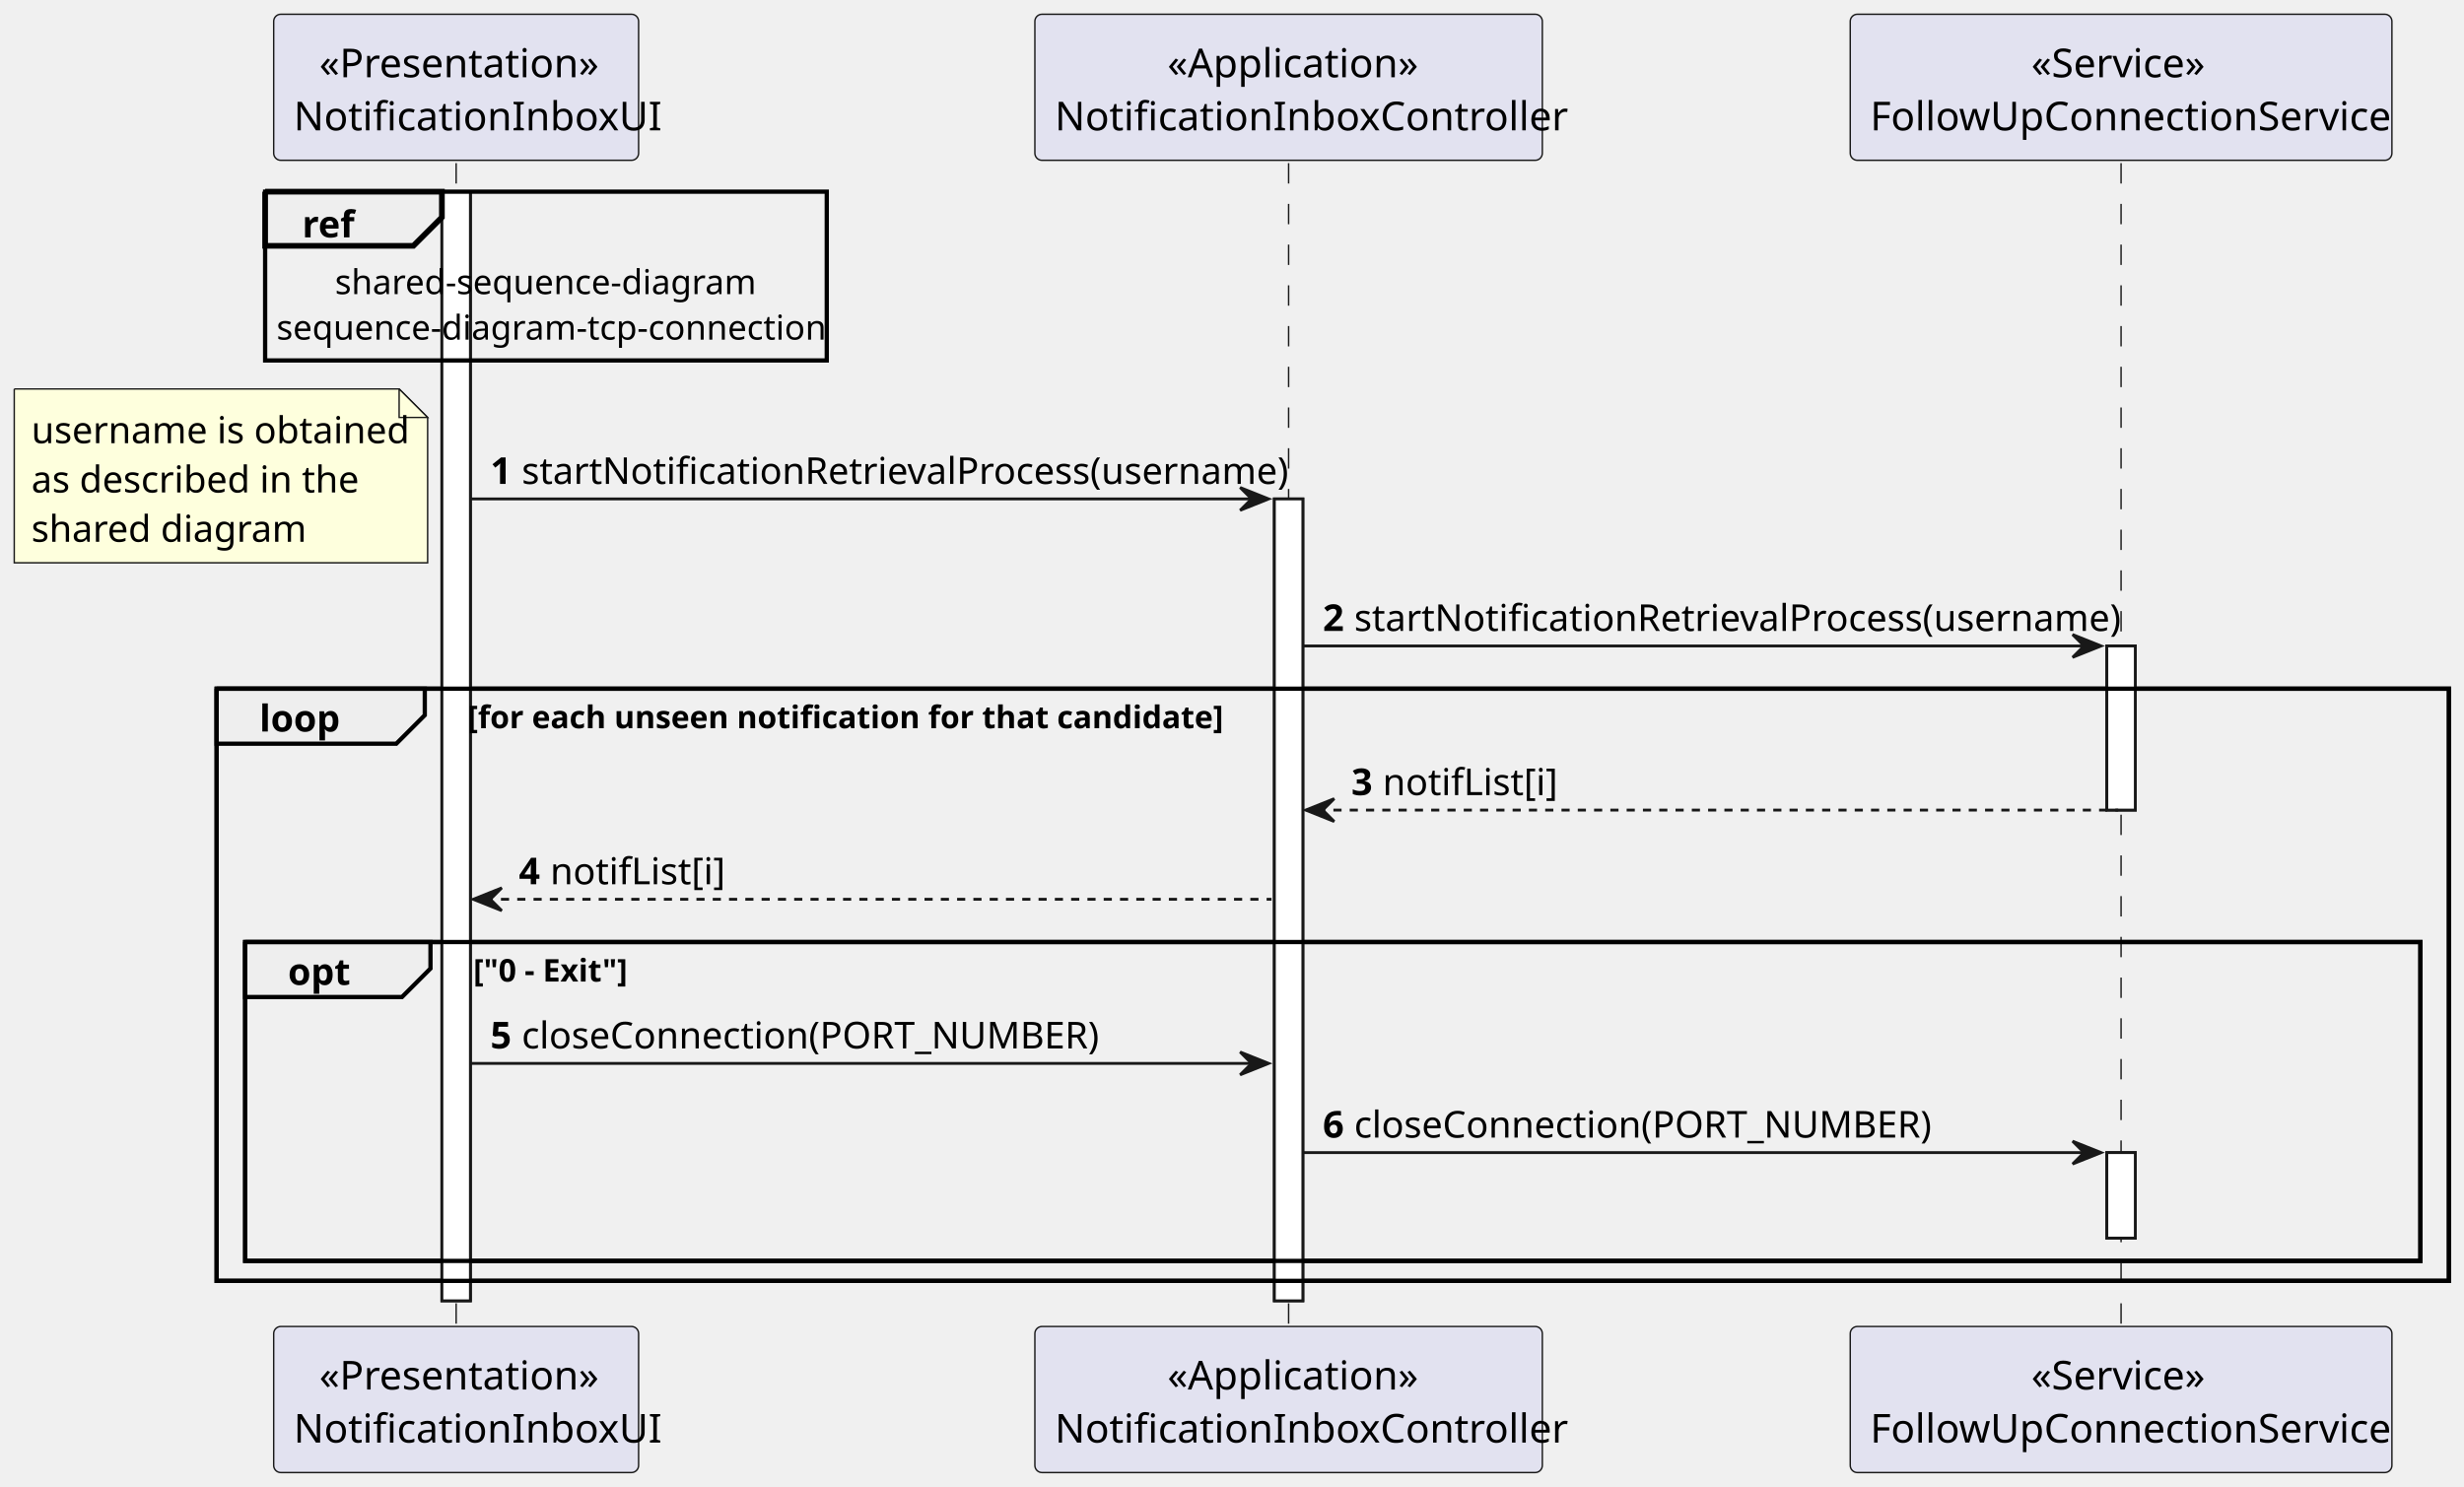
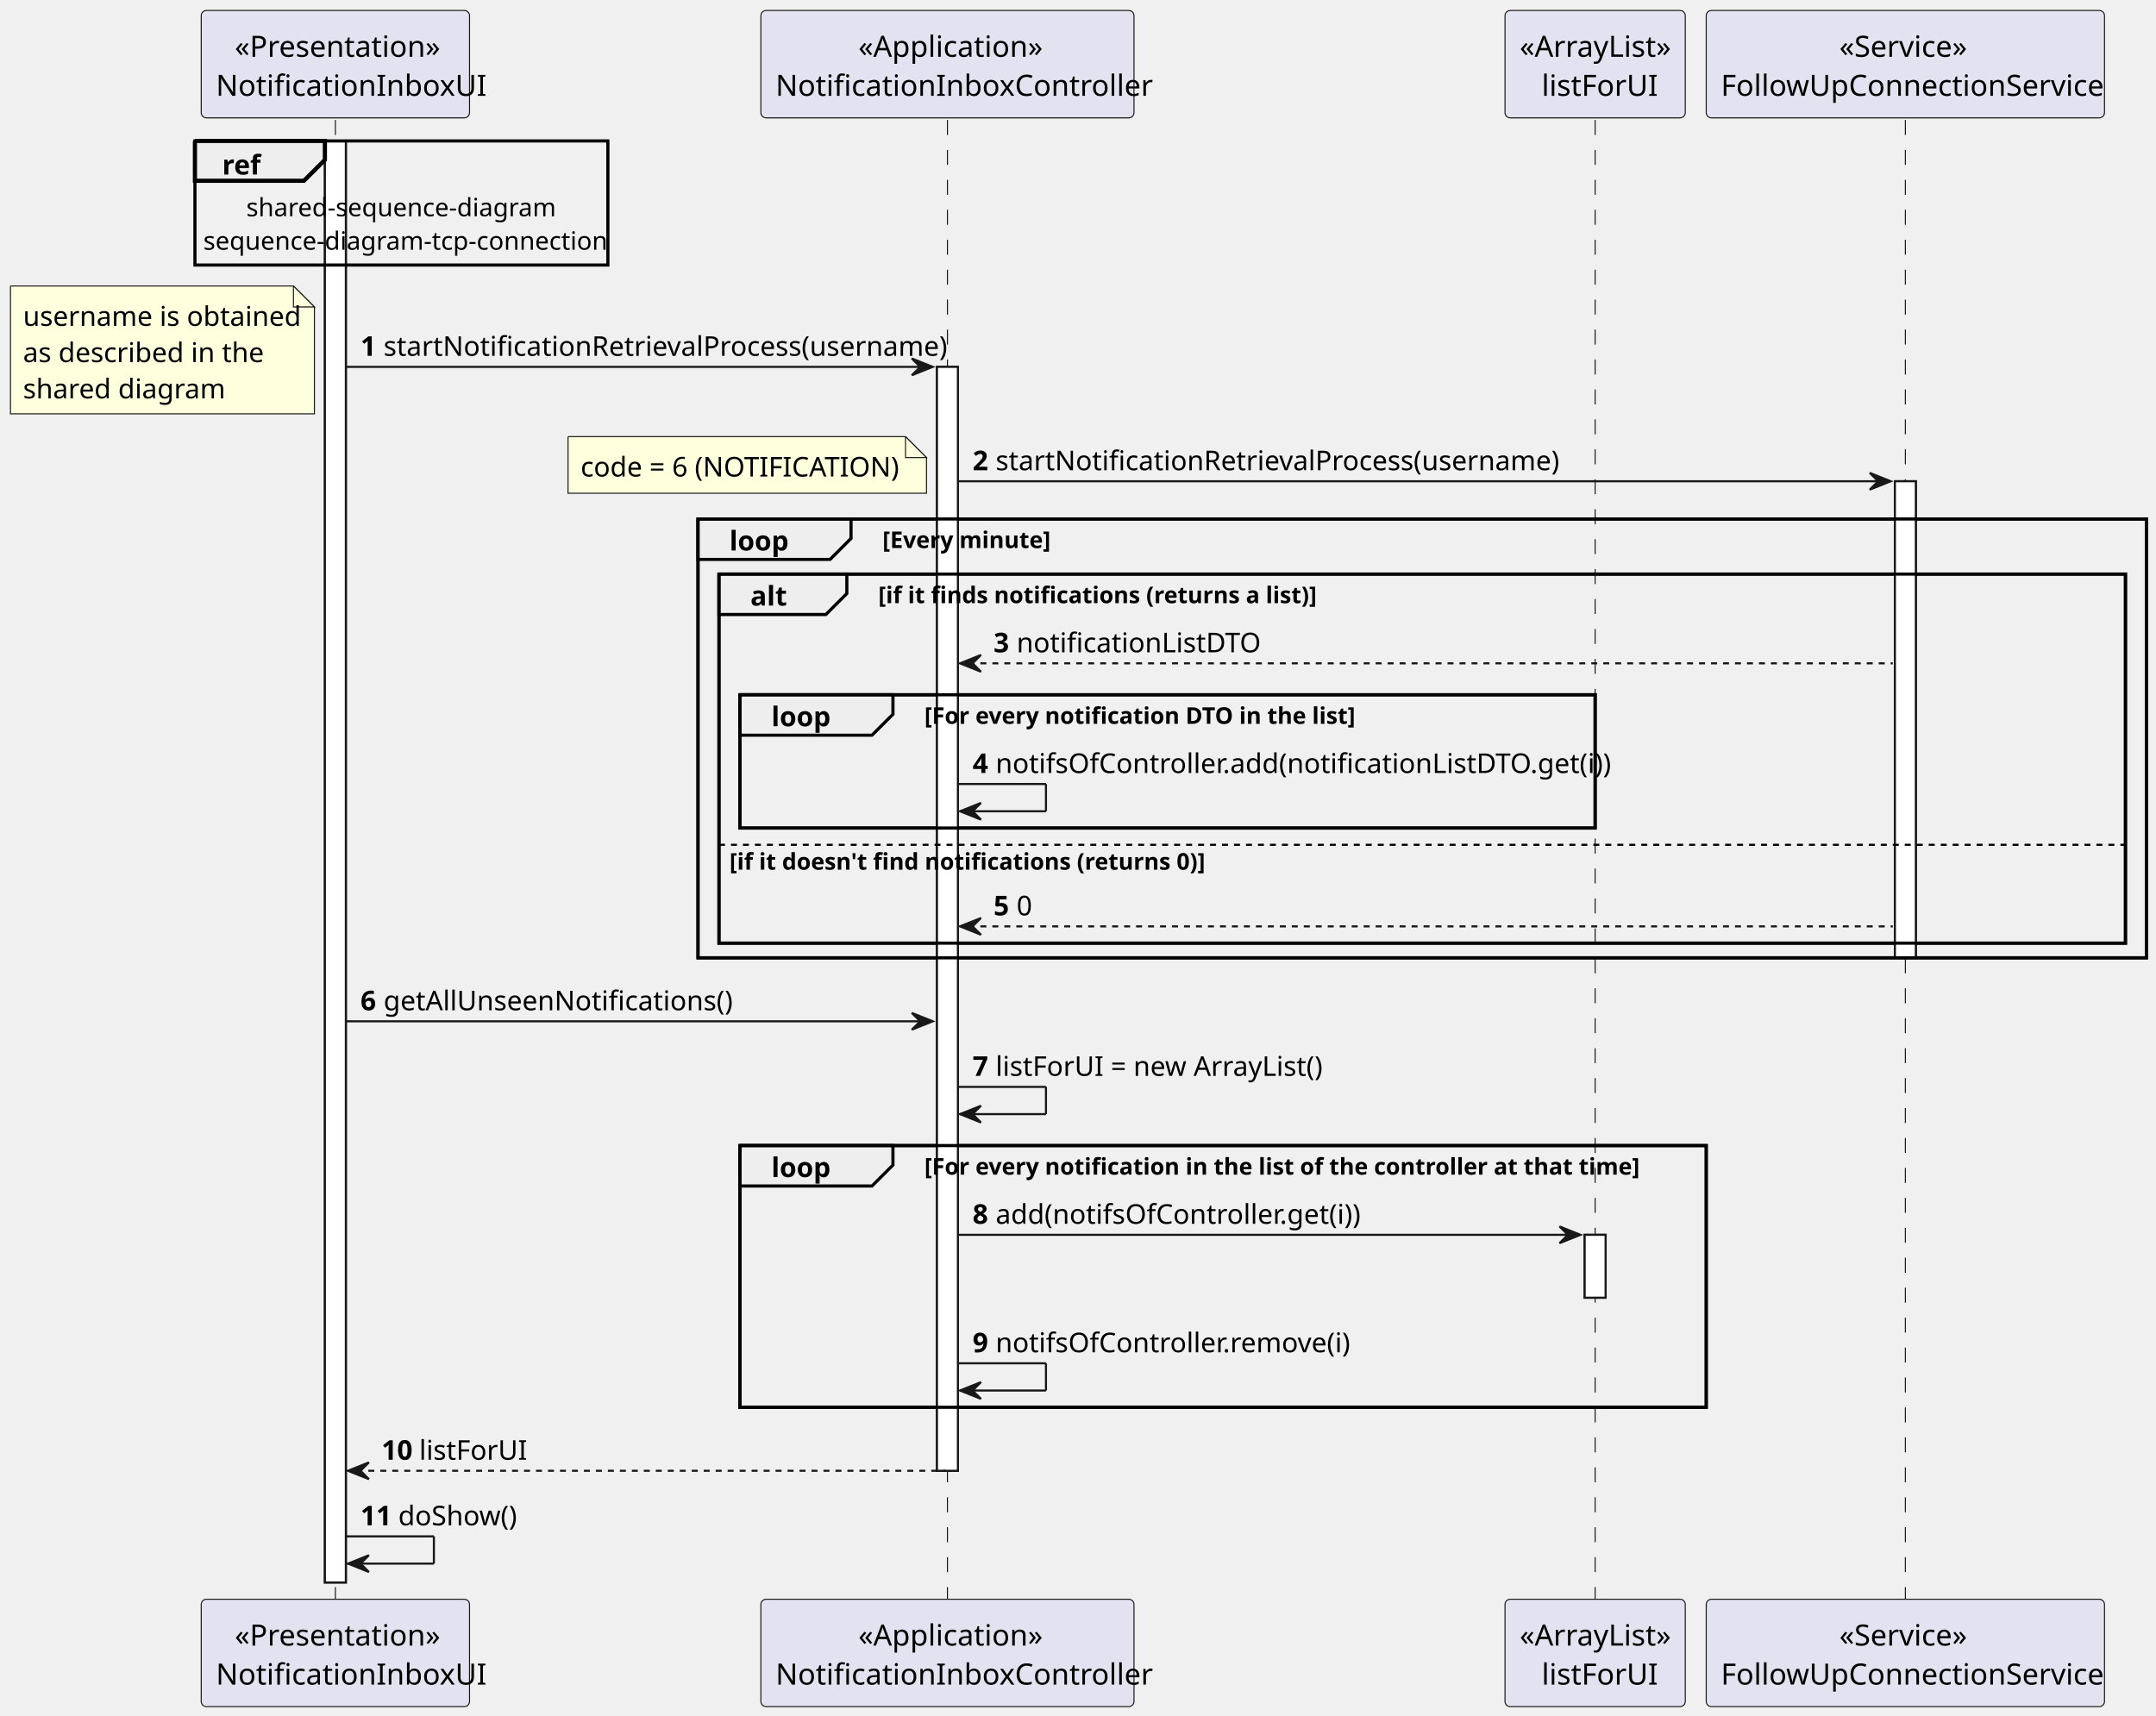
- <svg xmlns="http://www.w3.org/2000/svg" contentStyleType="text/css" height="365.4px" preserveAspectRatio="none" style="width:605px;height:365px;background:#FFFFFF;" version="1.1" viewBox="0 0 605 365" width="605.5px" zoomAndPan="magnify">
+ <svg xmlns="http://www.w3.org/2000/svg" contentStyleType="text/css" height="574px" preserveAspectRatio="none" style="width:720px;height:573px;background:#FFFFFF;" version="1.1" viewBox="0 0 720 573" width="721px" zoomAndPan="magnify">
  <defs />
  <g>
-     <rect fill="#FFFFFF" height="272.386" style="stroke:#181818;stroke-width:0.7;" width="7" x="108.5" y="47.069" />
-     <rect fill="#FFFFFF" height="196.93" style="stroke:#181818;stroke-width:0.7;" width="7" x="312.9" y="122.526" />
-     <rect fill="#FFFFFF" height="40.307" style="stroke:#181818;stroke-width:0.7;" width="7" x="517.3" y="158.633" />
-     <rect fill="#FFFFFF" height="21" style="stroke:#181818;stroke-width:0.7;" width="7" x="517.3" y="283.056" />
-     <rect fill="none" height="145.422" style="stroke:#000000;stroke-width:1.05;" width="548.1" x="53.2" y="169.133" />
-     <rect fill="none" height="78.311" style="stroke:#000000;stroke-width:1.05;" width="534.1" x="60.2" y="231.345" />
-     <line style="stroke:#181818;stroke-width:0.35;stroke-dasharray:5.0,5.0;" x1="112" x2="112" y1="40.069" y2="326.456" />
-     <line style="stroke:#181818;stroke-width:0.35;stroke-dasharray:5.0,5.0;" x1="316.4" x2="316.4" y1="40.069" y2="326.456" />
-     <line style="stroke:#181818;stroke-width:0.35;stroke-dasharray:5.0,5.0;" x1="520.8" x2="520.8" y1="40.069" y2="326.456" />
+     <rect fill="#FFFFFF" height="481.454" style="stroke:#181818;stroke-width:0.7;" width="7" x="108.5" y="47.069" />
+     <rect fill="#FFFFFF" height="368.694" style="stroke:#181818;stroke-width:0.7;" width="7" x="312.9" y="122.526" />
+     <rect fill="#FFFFFF" height="21" style="stroke:#181818;stroke-width:0.7;" width="7" x="529.2" y="412.412" />
+     <rect fill="#FFFFFF" height="159.164" style="stroke:#181818;stroke-width:0.7;" width="7" x="632.8" y="160.733" />
+     <rect fill="none" height="146.564" style="stroke:#000000;stroke-width:1.05;" width="483.7" x="233.1" y="173.333" />
+     <rect fill="none" height="123.26" style="stroke:#000000;stroke-width:1.05;" width="469.7" x="240.1" y="191.737" />
+     <rect fill="none" height="44.507" style="stroke:#000000;stroke-width:1.05;" width="285.6" x="247.1" y="232.044" />
+     <rect fill="none" height="87.411" style="stroke:#000000;stroke-width:1.05;" width="322.7" x="247.1" y="382.605" />
+     <line style="stroke:#181818;stroke-width:0.35;stroke-dasharray:5.0,5.0;" x1="112" x2="112" y1="40.069" y2="534.823" />
+     <line style="stroke:#181818;stroke-width:0.35;stroke-dasharray:5.0,5.0;" x1="316.4" x2="316.4" y1="40.069" y2="534.823" />
+     <line style="stroke:#181818;stroke-width:0.35;stroke-dasharray:5.0,5.0;" x1="532.7" x2="532.7" y1="40.069" y2="534.823" />
+     <line style="stroke:#181818;stroke-width:0.35;stroke-dasharray:5.0,5.0;" x1="636.3" x2="636.3" y1="40.069" y2="534.823" />
    <rect fill="#E2E2F0" height="35.87" rx="1.75" ry="1.75" style="stroke:#181818;stroke-width:0.35;" width="89.6" x="67.2" y="3.5" />
    <text fill="#000000" font-family="sans-serif" font-size="9.8" lengthAdjust="spacing" textLength="67.2" x="78.4" y="18.975">«Presentation»</text>
    <text fill="#000000" font-family="sans-serif" font-size="9.8" lengthAdjust="spacing" textLength="79.8" x="72.1" y="32.01">NotificationInboxUI</text>
-     <rect fill="#E2E2F0" height="35.87" rx="1.75" ry="1.75" style="stroke:#181818;stroke-width:0.35;" width="89.6" x="67.2" y="325.756" />
-     <text fill="#000000" font-family="sans-serif" font-size="9.8" lengthAdjust="spacing" textLength="67.2" x="78.4" y="341.231">«Presentation»</text>
-     <text fill="#000000" font-family="sans-serif" font-size="9.8" lengthAdjust="spacing" textLength="79.8" x="72.1" y="354.266">NotificationInboxUI</text>
+     <rect fill="#E2E2F0" height="35.87" rx="1.75" ry="1.75" style="stroke:#181818;stroke-width:0.35;" width="89.6" x="67.2" y="534.123" />
+     <text fill="#000000" font-family="sans-serif" font-size="9.8" lengthAdjust="spacing" textLength="67.2" x="78.4" y="549.598">«Presentation»</text>
+     <text fill="#000000" font-family="sans-serif" font-size="9.8" lengthAdjust="spacing" textLength="79.8" x="72.1" y="562.633">NotificationInboxUI</text>
    <rect fill="#E2E2F0" height="35.87" rx="1.75" ry="1.75" style="stroke:#181818;stroke-width:0.35;" width="124.6" x="254.1" y="3.5" />
    <text fill="#000000" font-family="sans-serif" font-size="9.8" lengthAdjust="spacing" textLength="59.5" x="286.65" y="18.975">«Application»</text>
    <text fill="#000000" font-family="sans-serif" font-size="9.8" lengthAdjust="spacing" textLength="114.8" x="259" y="32.01">NotificationInboxController</text>
-     <rect fill="#E2E2F0" height="35.87" rx="1.75" ry="1.75" style="stroke:#181818;stroke-width:0.35;" width="124.6" x="254.1" y="325.756" />
-     <text fill="#000000" font-family="sans-serif" font-size="9.8" lengthAdjust="spacing" textLength="59.5" x="286.65" y="341.231">«Application»</text>
-     <text fill="#000000" font-family="sans-serif" font-size="9.8" lengthAdjust="spacing" textLength="114.8" x="259" y="354.266">NotificationInboxController</text>
-     <rect fill="#E2E2F0" height="35.87" rx="1.75" ry="1.75" style="stroke:#181818;stroke-width:0.35;" width="133" x="454.3" y="3.5" />
-     <text fill="#000000" font-family="sans-serif" font-size="9.8" lengthAdjust="spacing" textLength="44.1" x="498.75" y="18.975">«Service»</text>
-     <text fill="#000000" font-family="sans-serif" font-size="9.8" lengthAdjust="spacing" textLength="123.2" x="459.2" y="32.01">FollowUpConnectionService</text>
-     <rect fill="#E2E2F0" height="35.87" rx="1.75" ry="1.75" style="stroke:#181818;stroke-width:0.35;" width="133" x="454.3" y="325.756" />
-     <text fill="#000000" font-family="sans-serif" font-size="9.8" lengthAdjust="spacing" textLength="44.1" x="498.75" y="341.231">«Service»</text>
-     <text fill="#000000" font-family="sans-serif" font-size="9.8" lengthAdjust="spacing" textLength="123.2" x="459.2" y="354.266">FollowUpConnectionService</text>
-     <rect fill="#FFFFFF" height="272.386" style="stroke:#181818;stroke-width:0.7;" width="7" x="108.5" y="47.069" />
-     <rect fill="#FFFFFF" height="196.93" style="stroke:#181818;stroke-width:0.7;" width="7" x="312.9" y="122.526" />
-     <rect fill="#FFFFFF" height="40.307" style="stroke:#181818;stroke-width:0.7;" width="7" x="517.3" y="158.633" />
-     <rect fill="#FFFFFF" height="21" style="stroke:#181818;stroke-width:0.7;" width="7" x="517.3" y="283.056" />
+     <rect fill="#E2E2F0" height="35.87" rx="1.75" ry="1.75" style="stroke:#181818;stroke-width:0.35;" width="124.6" x="254.1" y="534.123" />
+     <text fill="#000000" font-family="sans-serif" font-size="9.8" lengthAdjust="spacing" textLength="59.5" x="286.65" y="549.598">«Application»</text>
+     <text fill="#000000" font-family="sans-serif" font-size="9.8" lengthAdjust="spacing" textLength="114.8" x="259" y="562.633">NotificationInboxController</text>
+     <rect fill="#E2E2F0" height="35.87" rx="1.75" ry="1.75" style="stroke:#181818;stroke-width:0.35;" width="60.2" x="502.6" y="3.5" />
+     <text fill="#000000" font-family="sans-serif" font-size="9.8" lengthAdjust="spacing" textLength="50.4" x="507.5" y="18.975">«ArrayList»</text>
+     <text fill="#000000" font-family="sans-serif" font-size="9.8" lengthAdjust="spacing" textLength="35.7" x="514.85" y="32.01">listForUI</text>
+     <rect fill="#E2E2F0" height="35.87" rx="1.75" ry="1.75" style="stroke:#181818;stroke-width:0.35;" width="60.2" x="502.6" y="534.123" />
+     <text fill="#000000" font-family="sans-serif" font-size="9.8" lengthAdjust="spacing" textLength="50.4" x="507.5" y="549.598">«ArrayList»</text>
+     <text fill="#000000" font-family="sans-serif" font-size="9.8" lengthAdjust="spacing" textLength="35.7" x="514.85" y="562.633">listForUI</text>
+     <rect fill="#E2E2F0" height="35.87" rx="1.75" ry="1.75" style="stroke:#181818;stroke-width:0.35;" width="133" x="569.8" y="3.5" />
+     <text fill="#000000" font-family="sans-serif" font-size="9.8" lengthAdjust="spacing" textLength="44.1" x="614.25" y="18.975">«Service»</text>
+     <text fill="#000000" font-family="sans-serif" font-size="9.8" lengthAdjust="spacing" textLength="123.2" x="574.7" y="32.01">FollowUpConnectionService</text>
+     <rect fill="#E2E2F0" height="35.87" rx="1.75" ry="1.75" style="stroke:#181818;stroke-width:0.35;" width="133" x="569.8" y="534.123" />
+     <text fill="#000000" font-family="sans-serif" font-size="9.8" lengthAdjust="spacing" textLength="44.1" x="614.25" y="549.598">«Service»</text>
+     <text fill="#000000" font-family="sans-serif" font-size="9.8" lengthAdjust="spacing" textLength="123.2" x="574.7" y="562.633">FollowUpConnectionService</text>
+     <rect fill="#FFFFFF" height="481.454" style="stroke:#181818;stroke-width:0.7;" width="7" x="108.5" y="47.069" />
+     <rect fill="#FFFFFF" height="368.694" style="stroke:#181818;stroke-width:0.7;" width="7" x="312.9" y="122.526" />
+     <rect fill="#FFFFFF" height="21" style="stroke:#181818;stroke-width:0.7;" width="7" x="529.2" y="412.412" />
+     <rect fill="#FFFFFF" height="159.164" style="stroke:#181818;stroke-width:0.7;" width="7" x="632.8" y="160.733" />
    <rect fill="none" height="41.449" style="stroke:#000000;stroke-width:1.05;" width="137.9" x="65.1" y="47.069" />
    <path d="M65.1,47.069 L108.5,47.069 L108.5,53.37 L101.5,60.37 L65.1,60.37 L65.1,47.069 " fill="#EEEEEE" style="stroke:#000000;stroke-width:1.4;" />
    <text fill="#000000" font-family="sans-serif" font-size="9.1" font-weight="bold" lengthAdjust="spacing" textLength="11.9" x="74.2" y="58.289">ref</text>
    <text fill="#000000" font-family="sans-serif" font-size="8.4" lengthAdjust="spacing" textLength="103.6" x="82.25" y="72.234">shared-sequence-diagram</text>
    <text fill="#000000" font-family="sans-serif" font-size="8.4" lengthAdjust="spacing" textLength="132.3" x="67.9" y="83.407">sequence-diagram-tcp-connection</text>
    <polygon fill="#181818" points="304.5,119.726,311.5,122.526,304.5,125.326,307.3,122.526" style="stroke:#181818;stroke-width:0.7;" />
    <line style="stroke:#181818;stroke-width:0.7;" x1="115.5" x2="308.7" y1="122.526" y2="122.526" />
    <text fill="#000000" font-family="sans-serif" font-size="9.1" font-weight="bold" lengthAdjust="spacing" textLength="4.9" x="120.4" y="118.842">1</text>
    <text fill="#000000" font-family="sans-serif" font-size="9.1" lengthAdjust="spacing" textLength="176.4" x="128.1" y="118.842">startNotificationRetrievalProcess(username)</text>
    <path d="M3.5,95.519 L3.5,138.219 L105,138.219 L105,102.519 L98,95.519 L3.5,95.519 " fill="#FEFFDD" style="stroke:#181818;stroke-width:0.35;" />
    <path d="M98,95.519 L98,102.519 L105,102.519 L98,95.519 " fill="#FEFFDD" style="stroke:#181818;stroke-width:0.35;" />
    <text fill="#000000" font-family="sans-serif" font-size="9.1" lengthAdjust="spacing" textLength="86.8" x="7.7" y="108.838">username is obtained</text>
    <text fill="#000000" font-family="sans-serif" font-size="9.1" lengthAdjust="spacing" textLength="77" x="7.7" y="120.942">as described in the</text>
    <text fill="#000000" font-family="sans-serif" font-size="9.1" lengthAdjust="spacing" textLength="62.3" x="7.7" y="133.046">shared diagram</text>
-     <polygon fill="#181818" points="508.9,155.833,515.9,158.633,508.9,161.433,511.7,158.633" style="stroke:#181818;stroke-width:0.7;" />
-     <line style="stroke:#181818;stroke-width:0.7;" x1="319.9" x2="513.1" y1="158.633" y2="158.633" />
-     <text fill="#000000" font-family="sans-serif" font-size="9.1" font-weight="bold" lengthAdjust="spacing" textLength="4.9" x="324.8" y="154.95">2</text>
-     <text fill="#000000" font-family="sans-serif" font-size="9.1" lengthAdjust="spacing" textLength="176.4" x="332.5" y="154.95">startNotificationRetrievalProcess(username)</text>
-     <path d="M53.2,169.133 L104.3,169.133 L104.3,175.637 L97.3,182.637 L53.2,182.637 L53.2,169.133 " fill="#EEEEEE" style="stroke:#000000;stroke-width:1.05;" />
-     <rect fill="none" height="145.422" style="stroke:#000000;stroke-width:1.05;" width="548.1" x="53.2" y="169.133" />
-     <text fill="#000000" font-family="sans-serif" font-size="9.1" font-weight="bold" lengthAdjust="spacing" textLength="19.6" x="63.7" y="179.653">loop</text>
-     <text fill="#000000" font-family="sans-serif" font-size="7.7" font-weight="bold" lengthAdjust="spacing" textLength="182.7" x="114.8" y="178.843">[for each unseen notification for that candidate]</text>
-     <polygon fill="#181818" points="327.6,196.141,320.6,198.941,327.6,201.741,324.8,198.941" style="stroke:#181818;stroke-width:0.7;" />
-     <line style="stroke:#181818;stroke-width:0.7;stroke-dasharray:2.0,2.0;" x1="323.4" x2="520.1" y1="198.941" y2="198.941" />
-     <text fill="#000000" font-family="sans-serif" font-size="9.1" font-weight="bold" lengthAdjust="spacing" textLength="4.9" x="331.8" y="195.257">3</text>
-     <text fill="#000000" font-family="sans-serif" font-size="9.1" lengthAdjust="spacing" textLength="39.2" x="339.5" y="195.257">notifList[i]</text>
-     <polygon fill="#181818" points="123.2,218.044,116.2,220.845,123.2,223.644,120.4,220.845" style="stroke:#181818;stroke-width:0.7;" />
-     <line style="stroke:#181818;stroke-width:0.7;stroke-dasharray:2.0,2.0;" x1="119" x2="312.2" y1="220.845" y2="220.845" />
-     <text fill="#000000" font-family="sans-serif" font-size="9.1" font-weight="bold" lengthAdjust="spacing" textLength="4.9" x="127.4" y="217.161">4</text>
-     <text fill="#000000" font-family="sans-serif" font-size="9.1" lengthAdjust="spacing" textLength="39.2" x="135.1" y="217.161">notifList[i]</text>
-     <path d="M60.2,231.345 L105.7,231.345 L105.7,237.848 L98.7,244.848 L60.2,244.848 L60.2,231.345 " fill="#EEEEEE" style="stroke:#000000;stroke-width:1.05;" />
-     <rect fill="none" height="78.311" style="stroke:#000000;stroke-width:1.05;" width="534.1" x="60.2" y="231.345" />
-     <text fill="#000000" font-family="sans-serif" font-size="9.1" font-weight="bold" lengthAdjust="spacing" textLength="14" x="70.7" y="241.864">opt</text>
-     <text fill="#000000" font-family="sans-serif" font-size="7.7" font-weight="bold" lengthAdjust="spacing" textLength="37.1" x="116.2" y="241.054">["0 - Exit"]</text>
-     <polygon fill="#181818" points="304.5,258.352,311.5,261.152,304.5,263.952,307.3,261.152" style="stroke:#181818;stroke-width:0.7;" />
-     <line style="stroke:#181818;stroke-width:0.7;" x1="115.5" x2="308.7" y1="261.152" y2="261.152" />
-     <text fill="#000000" font-family="sans-serif" font-size="9.1" font-weight="bold" lengthAdjust="spacing" textLength="4.9" x="120.4" y="257.468">5</text>
-     <text fill="#000000" font-family="sans-serif" font-size="9.1" lengthAdjust="spacing" textLength="141.4" x="128.1" y="257.468">closeConnection(PORT_NUMBER)</text>
-     <polygon fill="#181818" points="508.9,280.256,515.9,283.056,508.9,285.856,511.7,283.056" style="stroke:#181818;stroke-width:0.7;" />
-     <line style="stroke:#181818;stroke-width:0.7;" x1="319.9" x2="513.1" y1="283.056" y2="283.056" />
-     <text fill="#000000" font-family="sans-serif" font-size="9.1" font-weight="bold" lengthAdjust="spacing" textLength="4.9" x="324.8" y="279.372">6</text>
-     <text fill="#000000" font-family="sans-serif" font-size="9.1" lengthAdjust="spacing" textLength="141.4" x="332.5" y="279.372">closeConnection(PORT_NUMBER)</text>
+     <polygon fill="#181818" points="624.4,157.933,631.4,160.733,624.4,163.533,627.2,160.733" style="stroke:#181818;stroke-width:0.7;" />
+     <line style="stroke:#181818;stroke-width:0.7;" x1="319.9" x2="628.6" y1="160.733" y2="160.733" />
+     <text fill="#000000" font-family="sans-serif" font-size="9.1" font-weight="bold" lengthAdjust="spacing" textLength="4.9" x="324.8" y="157.049">2</text>
+     <text fill="#000000" font-family="sans-serif" font-size="9.1" lengthAdjust="spacing" textLength="176.4" x="332.5" y="157.049">startNotificationRetrievalProcess(username)</text>
+     <path d="M189.7,145.83 L189.7,164.73 L309.4,164.73 L309.4,152.83 L302.4,145.83 L189.7,145.83 " fill="#FEFFDD" style="stroke:#181818;stroke-width:0.35;" />
+     <path d="M302.4,145.83 L302.4,152.83 L309.4,152.83 L302.4,145.83 " fill="#FEFFDD" style="stroke:#181818;stroke-width:0.35;" />
+     <text fill="#000000" font-family="sans-serif" font-size="9.1" lengthAdjust="spacing" textLength="105" x="193.9" y="159.149">code = 6 (NOTIFICATION)</text>
+     <path d="M233.1,173.333 L284.2,173.333 L284.2,179.837 L277.2,186.837 L233.1,186.837 L233.1,173.333 " fill="#EEEEEE" style="stroke:#000000;stroke-width:1.05;" />
+     <rect fill="none" height="146.564" style="stroke:#000000;stroke-width:1.05;" width="483.7" x="233.1" y="173.333" />
+     <text fill="#000000" font-family="sans-serif" font-size="9.1" font-weight="bold" lengthAdjust="spacing" textLength="19.6" x="243.6" y="183.853">loop</text>
+     <text fill="#000000" font-family="sans-serif" font-size="7.7" font-weight="bold" lengthAdjust="spacing" textLength="56" x="294.7" y="183.042">[Every minute]</text>
+     <path d="M240.1,191.737 L282.8,191.737 L282.8,198.241 L275.8,205.241 L240.1,205.241 L240.1,191.737 " fill="#EEEEEE" style="stroke:#000000;stroke-width:1.05;" />
+     <rect fill="none" height="123.26" style="stroke:#000000;stroke-width:1.05;" width="469.7" x="240.1" y="191.737" />
+     <text fill="#000000" font-family="sans-serif" font-size="9.1" font-weight="bold" lengthAdjust="spacing" textLength="11.2" x="250.6" y="202.257">alt</text>
+     <text fill="#000000" font-family="sans-serif" font-size="7.7" font-weight="bold" lengthAdjust="spacing" textLength="146.3" x="293.3" y="201.446">[if it finds notifications (returns a list)]</text>
+     <polygon fill="#181818" points="327.6,218.744,320.6,221.544,327.6,224.345,324.8,221.544" style="stroke:#181818;stroke-width:0.7;" />
+     <line style="stroke:#181818;stroke-width:0.7;stroke-dasharray:2.0,2.0;" x1="323.4" x2="632.1" y1="221.544" y2="221.544" />
+     <text fill="#000000" font-family="sans-serif" font-size="9.1" font-weight="bold" lengthAdjust="spacing" textLength="4.9" x="331.8" y="217.861">3</text>
+     <text fill="#000000" font-family="sans-serif" font-size="9.1" lengthAdjust="spacing" textLength="76.3" x="339.5" y="217.861">notificationListDTO</text>
+     <path d="M247.1,232.044 L298.2,232.044 L298.2,238.548 L291.2,245.548 L247.1,245.548 L247.1,232.044 " fill="#EEEEEE" style="stroke:#000000;stroke-width:1.05;" />
+     <rect fill="none" height="44.507" style="stroke:#000000;stroke-width:1.05;" width="285.6" x="247.1" y="232.044" />
+     <text fill="#000000" font-family="sans-serif" font-size="9.1" font-weight="bold" lengthAdjust="spacing" textLength="19.6" x="257.6" y="242.564">loop</text>
+     <text fill="#000000" font-family="sans-serif" font-size="7.7" font-weight="bold" lengthAdjust="spacing" textLength="142.1" x="308.7" y="241.754">[For every notification DTO in the list]</text>
+     <line style="stroke:#181818;stroke-width:0.7;" x1="319.9" x2="349.3" y1="261.852" y2="261.852" />
+     <line style="stroke:#181818;stroke-width:0.7;" x1="349.3" x2="349.3" y1="261.852" y2="270.952" />
+     <line style="stroke:#181818;stroke-width:0.7;" x1="320.6" x2="349.3" y1="270.952" y2="270.952" />
+     <polygon fill="#181818" points="327.6,268.152,320.6,270.952,327.6,273.752,324.8,270.952" style="stroke:#181818;stroke-width:0.7;" />
+     <text fill="#000000" font-family="sans-serif" font-size="9.1" font-weight="bold" lengthAdjust="spacing" textLength="4.9" x="324.8" y="258.168">4</text>
+     <text fill="#000000" font-family="sans-serif" font-size="9.1" lengthAdjust="spacing" textLength="191.8" x="332.5" y="258.168">notifsOfController.add(notificationListDTO.get(i))</text>
+     <line style="stroke:#000000;stroke-width:0.7;stroke-dasharray:2.0,2.0;" x1="240.1" x2="709.8" y1="282.152" y2="282.152" />
+     <text fill="#000000" font-family="sans-serif" font-size="7.7" font-weight="bold" lengthAdjust="spacing" textLength="158.9" x="243.6" y="290.461">[if it doesn't find notifications (returns 0)]</text>
+     <polygon fill="#181818" points="327.6,306.597,320.6,309.397,327.6,312.197,324.8,309.397" style="stroke:#181818;stroke-width:0.7;" />
+     <line style="stroke:#181818;stroke-width:0.7;stroke-dasharray:2.0,2.0;" x1="323.4" x2="632.1" y1="309.397" y2="309.397" />
+     <text fill="#000000" font-family="sans-serif" font-size="9.1" font-weight="bold" lengthAdjust="spacing" textLength="4.9" x="331.8" y="305.713">5</text>
+     <text fill="#000000" font-family="sans-serif" font-size="9.1" lengthAdjust="spacing" textLength="4.9" x="339.5" y="305.713">0</text>
+     <polygon fill="#181818" points="304.5,338.301,311.5,341.101,304.5,343.901,307.3,341.101" style="stroke:#181818;stroke-width:0.7;" />
+     <line style="stroke:#181818;stroke-width:0.7;" x1="115.5" x2="308.7" y1="341.101" y2="341.101" />
+     <text fill="#000000" font-family="sans-serif" font-size="9.1" font-weight="bold" lengthAdjust="spacing" textLength="4.9" x="120.4" y="337.417">6</text>
+     <text fill="#000000" font-family="sans-serif" font-size="9.1" lengthAdjust="spacing" textLength="109.2" x="128.1" y="337.417">getAllUnseenNotifications()</text>
+     <line style="stroke:#181818;stroke-width:0.7;" x1="319.9" x2="349.3" y1="363.005" y2="363.005" />
+     <line style="stroke:#181818;stroke-width:0.7;" x1="349.3" x2="349.3" y1="363.005" y2="372.105" />
+     <line style="stroke:#181818;stroke-width:0.7;" x1="320.6" x2="349.3" y1="372.105" y2="372.105" />
+     <polygon fill="#181818" points="327.6,369.305,320.6,372.105,327.6,374.905,324.8,372.105" style="stroke:#181818;stroke-width:0.7;" />
+     <text fill="#000000" font-family="sans-serif" font-size="9.1" font-weight="bold" lengthAdjust="spacing" textLength="4.9" x="324.8" y="359.321">7</text>
+     <text fill="#000000" font-family="sans-serif" font-size="9.1" lengthAdjust="spacing" textLength="105.7" x="332.5" y="359.321">listForUI = new ArrayList()</text>
+     <path d="M247.1,382.605 L298.2,382.605 L298.2,389.108 L291.2,396.108 L247.1,396.108 L247.1,382.605 " fill="#EEEEEE" style="stroke:#000000;stroke-width:1.05;" />
+     <rect fill="none" height="87.411" style="stroke:#000000;stroke-width:1.05;" width="322.7" x="247.1" y="382.605" />
+     <text fill="#000000" font-family="sans-serif" font-size="9.1" font-weight="bold" lengthAdjust="spacing" textLength="19.6" x="257.6" y="393.125">loop</text>
+     <text fill="#000000" font-family="sans-serif" font-size="7.7" font-weight="bold" lengthAdjust="spacing" textLength="234.5" x="308.7" y="392.314">[For every notification in the list of the controller at that time]</text>
+     <polygon fill="#181818" points="520.8,409.612,527.8,412.412,520.8,415.212,523.6,412.412" style="stroke:#181818;stroke-width:0.7;" />
+     <line style="stroke:#181818;stroke-width:0.7;" x1="319.9" x2="525" y1="412.412" y2="412.412" />
+     <text fill="#000000" font-family="sans-serif" font-size="9.1" font-weight="bold" lengthAdjust="spacing" textLength="4.9" x="324.8" y="408.728">8</text>
+     <text fill="#000000" font-family="sans-serif" font-size="9.1" lengthAdjust="spacing" textLength="112.7" x="332.5" y="408.728">add(notifsOfController.get(i))</text>
+     <line style="stroke:#181818;stroke-width:0.7;" x1="319.9" x2="349.3" y1="455.316" y2="455.316" />
+     <line style="stroke:#181818;stroke-width:0.7;" x1="349.3" x2="349.3" y1="455.316" y2="464.416" />
+     <line style="stroke:#181818;stroke-width:0.7;" x1="320.6" x2="349.3" y1="464.416" y2="464.416" />
+     <polygon fill="#181818" points="327.6,461.616,320.6,464.416,327.6,467.216,324.8,464.416" style="stroke:#181818;stroke-width:0.7;" />
+     <text fill="#000000" font-family="sans-serif" font-size="9.1" font-weight="bold" lengthAdjust="spacing" textLength="4.9" x="324.8" y="451.632">9</text>
+     <text fill="#000000" font-family="sans-serif" font-size="9.1" lengthAdjust="spacing" textLength="108.5" x="332.5" y="451.632">notifsOfController.remove(i)</text>
+     <polygon fill="#181818" points="123.2,488.42,116.2,491.219,123.2,494.019,120.4,491.219" style="stroke:#181818;stroke-width:0.7;" />
+     <line style="stroke:#181818;stroke-width:0.7;stroke-dasharray:2.0,2.0;" x1="119" x2="315.7" y1="491.219" y2="491.219" />
+     <text fill="#000000" font-family="sans-serif" font-size="9.1" font-weight="bold" lengthAdjust="spacing" textLength="9.8" x="127.4" y="487.536">10</text>
+     <text fill="#000000" font-family="sans-serif" font-size="9.1" lengthAdjust="spacing" textLength="33.6" x="140" y="487.536">listForUI</text>
+     <line style="stroke:#181818;stroke-width:0.7;" x1="115.5" x2="144.9" y1="513.123" y2="513.123" />
+     <line style="stroke:#181818;stroke-width:0.7;" x1="144.9" x2="144.9" y1="513.123" y2="522.223" />
+     <line style="stroke:#181818;stroke-width:0.7;" x1="116.2" x2="144.9" y1="522.223" y2="522.223" />
+     <polygon fill="#181818" points="123.2,519.423,116.2,522.223,123.2,525.023,120.4,522.223" style="stroke:#181818;stroke-width:0.7;" />
+     <text fill="#000000" font-family="sans-serif" font-size="9.1" font-weight="bold" lengthAdjust="spacing" textLength="9.8" x="120.4" y="509.439">11</text>
+     <text fill="#000000" font-family="sans-serif" font-size="9.1" lengthAdjust="spacing" textLength="37.8" x="133" y="509.439">doShow()</text>
  </g>
</svg>
